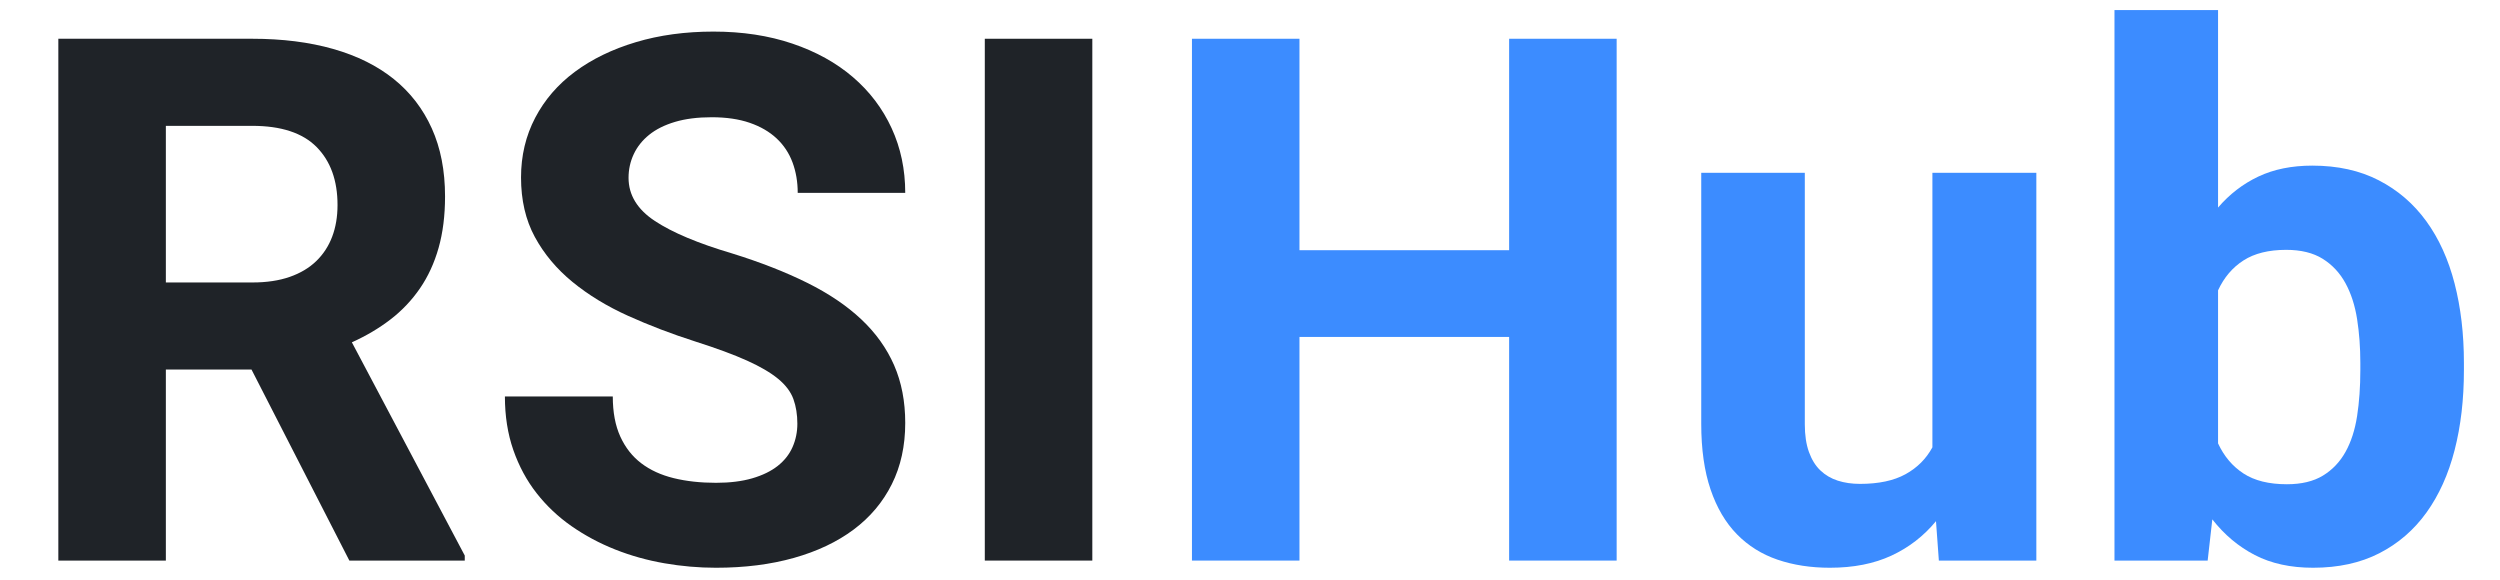
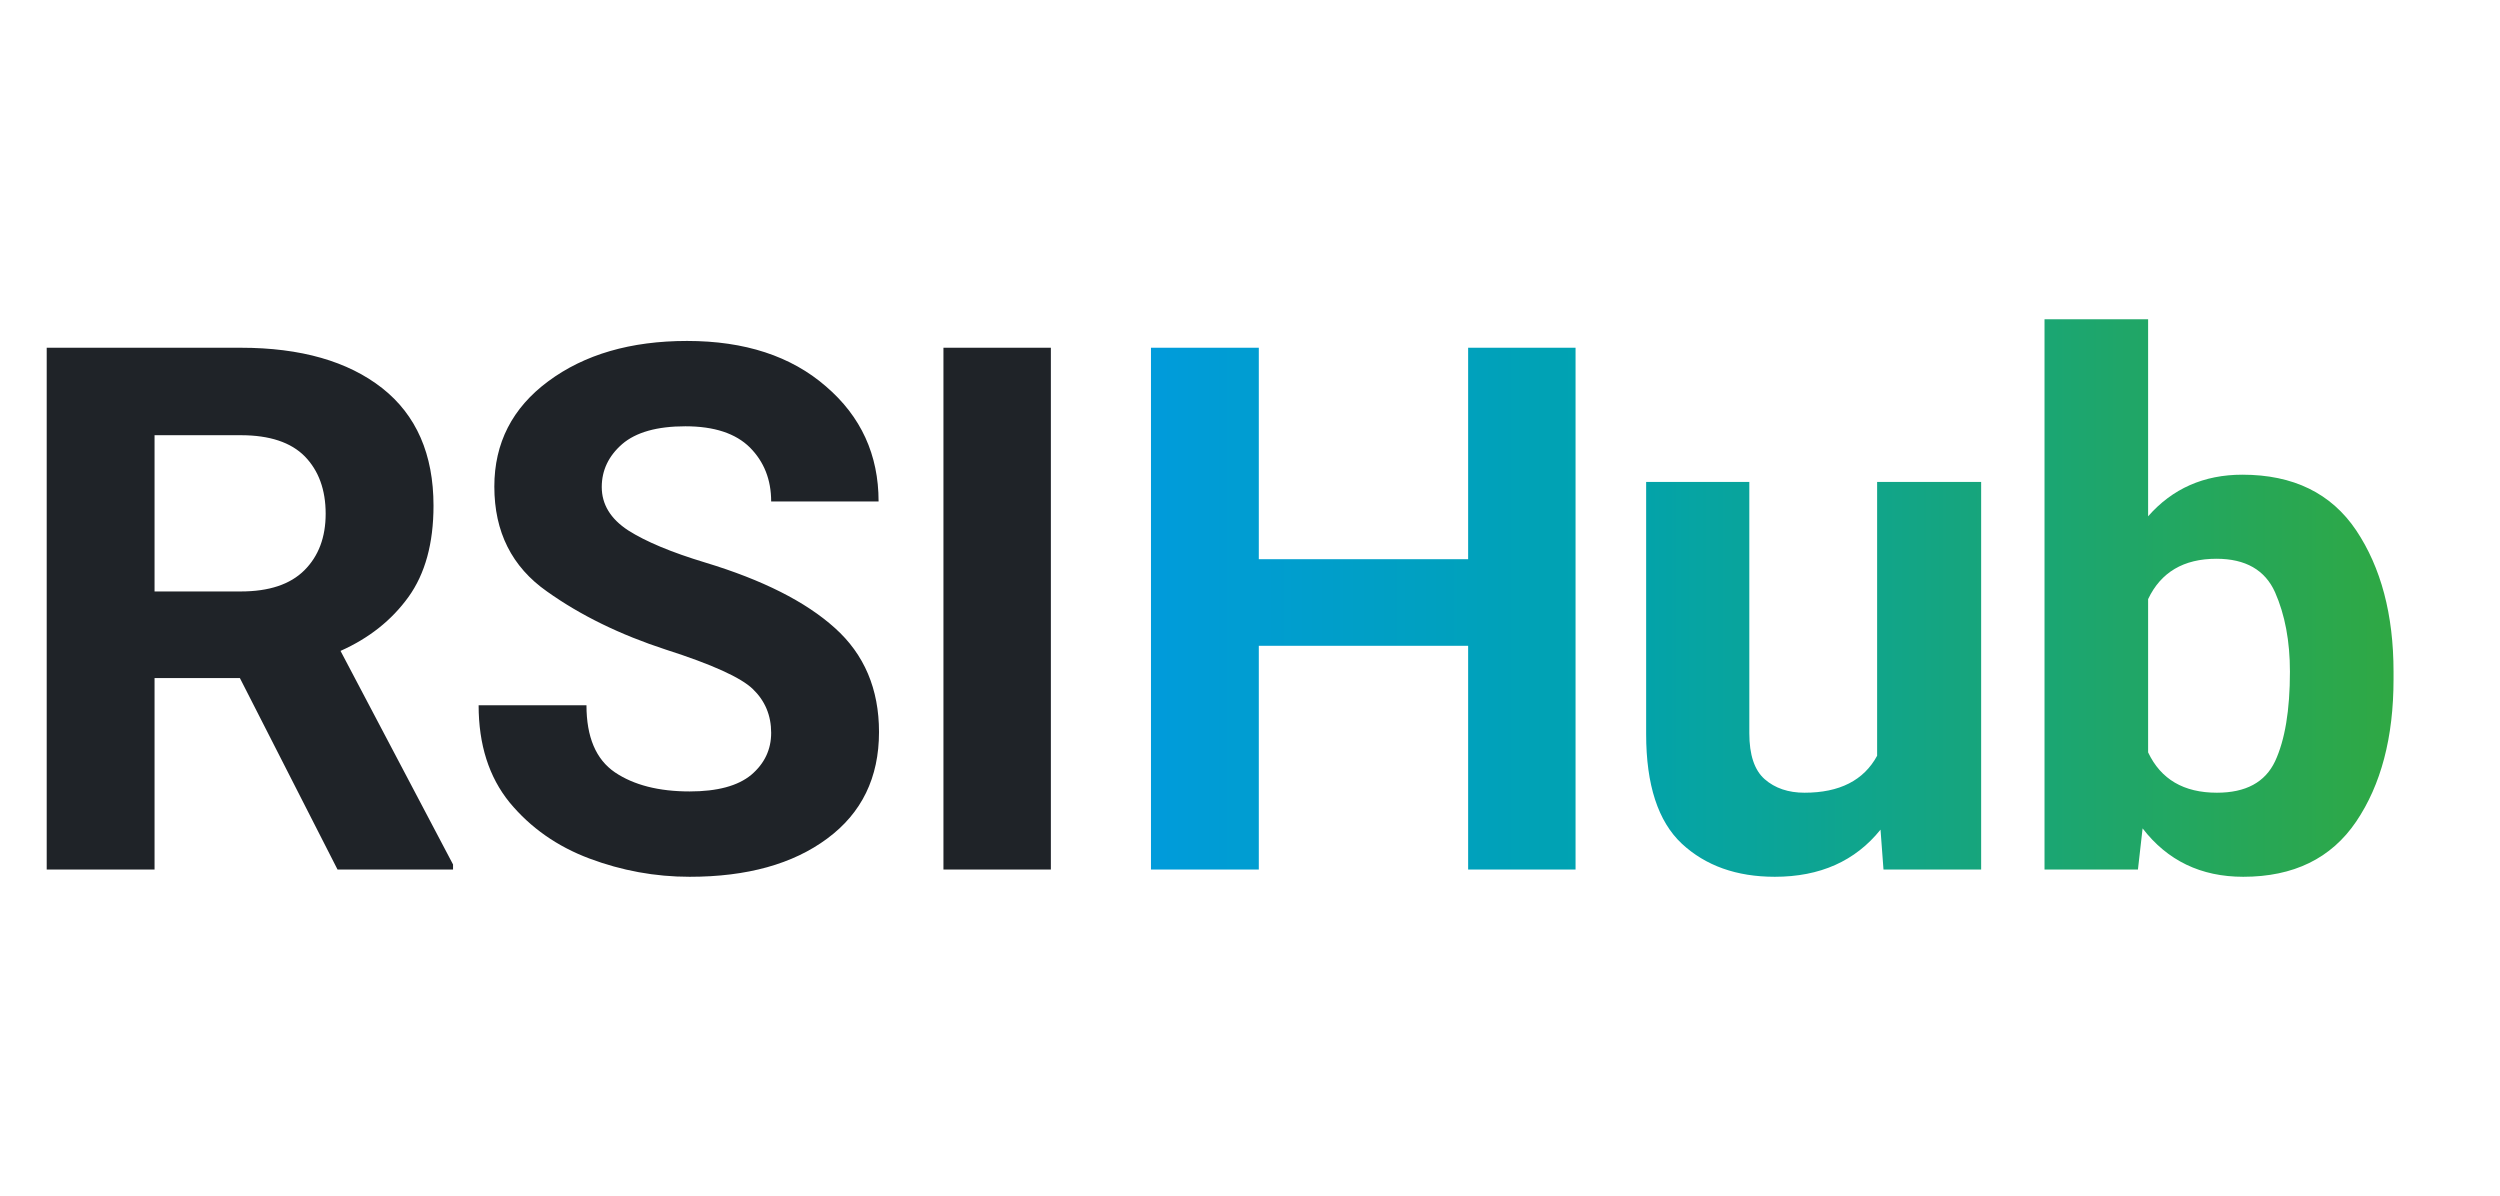
- <svg xmlns="http://www.w3.org/2000/svg" xmlns:xlink="http://www.w3.org/1999/xlink" width="3406" height="790" viewBox="0 180 3406 790" role="img" aria-labelledby="wordmark-title wordmark-description">
+ <svg xmlns="http://www.w3.org/2000/svg" width="92" height="44" viewBox="0 0 92 44" role="img" aria-labelledby="wordmark-title wordmark-description">
  <style>
-     .rsi { fill: #1f2328; }
-     .hub { fill: url(#hub-ramp); }
+     .wordmark {
+       fill: #1f2328;
+       font-family: -apple-system, BlinkMacSystemFont, "Segoe UI", Roboto, "Helvetica Neue", sans-serif;
+       font-size: 27px;
+       font-weight: 700;
+       letter-spacing: -0.54px;
+     }
+     .hub {
+       fill: url(#hub-ramp);
+       font-style: normal;
+     }
    .ramp-third { stop-color: #00a3b0; }
    .ramp-fourth { stop-color: #2fa844; }
    @media (prefers-color-scheme: dark) {
-       .rsi { fill: #e6edf3; }
+       .wordmark { fill: #e6edf3; }
      .ramp-third { stop-color: #00cbd4; }
      .ramp-fourth { stop-color: #78e85c; }
    }
  </style>
  <defs>
-     <linearGradient id="hub-ramp" gradientUnits="userSpaceOnUse" x1="1560" y1="0" x2="3406" y2="0">
+     <linearGradient id="hub-ramp" x1="0" y1="0" x2="1" y2="0">
      <stop offset="0" stop-color="#3c8cff" />
      <stop offset="0.32" stop-color="#0095fd" />
      <stop class="ramp-third" offset="0.66" stop-color="#00a3b0" />
      <stop class="ramp-fourth" offset="1" stop-color="#2fa844" />
    </linearGradient>
-     <path id="glyph-r" d="M326.66-260.254H209.96V0H63.477v-710.938h264.16c41.015 0 77.8 4.641 110.351 13.915 32.551 9.28 60.059 22.953 82.52 41.015 22.46 18.07 39.715 40.45 51.758 67.14 12.043 26.692 18.066 57.618 18.066 92.774 0 26.043-2.93 49.398-8.79 70.07-5.858 20.669-14.323 39.063-25.39 55.172-11.066 16.117-24.414 30.195-40.039 42.238-15.625 12.043-33.203 22.461-52.734 31.25L617.187-6.836V0H459.96L326.66-260.254Zm-116.7-118.652h118.165c19.207 0 36.05-2.524 50.54-7.57 14.483-5.043 26.526-12.204 36.132-21.485 9.601-9.273 16.844-20.344 21.726-33.203 4.883-12.856 7.325-27.262 7.325-43.211 0-33.527-9.52-59.894-28.567-79.102-19.039-19.207-48.258-28.808-87.644-28.808H209.96v213.379Z" />
-     <path id="glyph-s" d="M432.129-186.523c0-12.371-1.79-23.52-5.371-33.446-3.582-9.93-10.5-19.125-20.75-27.59-10.258-8.464-24.414-16.765-42.485-24.902-18.062-8.137-41.422-16.766-70.066-25.879-32.551-10.418-63.23-22.137-92.043-35.156-28.805-13.02-54.035-28.402-75.68-46.145-21.648-17.738-38.738-38.164-51.273-61.277-12.531-23.113-18.797-50.129-18.797-81.055 0-29.62 6.43-56.722 19.29-81.3 12.855-24.575 30.921-45.489 54.194-62.743 23.278-17.254 50.946-30.68 83.008-40.28 32.067-9.606 67.305-14.407 105.715-14.407 39.387 0 75.195 5.453 107.422 16.36 32.227 10.902 59.735 26.12 82.52 45.652 22.785 19.531 40.363 42.722 52.734 69.582 12.371 26.851 18.555 56.23 18.555 88.133H432.617c0-14.973-2.36-28.809-7.078-41.504-4.723-12.695-11.965-23.602-21.73-32.715-9.766-9.113-21.973-16.195-36.622-21.242-14.648-5.043-31.902-7.566-51.757-7.566-19.207 0-35.89 2.117-50.047 6.347-14.164 4.23-25.883 10.09-35.156 17.578-9.282 7.489-16.278 16.278-21 26.368-4.72 10.09-7.079 20.832-7.079 32.226 0 23.438 11.961 43.051 35.891 58.836 23.922 15.79 59 30.52 105.223 44.192 38.738 12.043 72.836 25.39 102.293 40.039 29.46 14.648 54.039 31.25 73.734 49.805 19.691 18.554 34.586 39.386 44.676 62.5 10.09 23.113 15.137 49.316 15.137 78.613 0 31.25-6.102 59.082-18.313 83.496-12.203 24.414-29.539 45.004-52 61.77-22.46 16.761-49.562 29.62-81.296 38.57-31.742 8.953-67.141 13.43-106.203 13.43-23.438 0-46.875-2.036-70.313-6.102-23.437-4.07-45.816-10.336-67.14-18.8-21.321-8.466-41.094-19.044-59.325-31.739-18.23-12.695-34.097-27.668-47.605-44.922-13.512-17.254-24.09-36.867-31.742-58.836-7.649-21.976-11.473-46.308-11.473-73h146.973c0 21.484 3.418 39.715 10.254 54.687 6.836 14.973 16.355 27.102 28.566 36.375 12.203 9.281 26.934 16.035 44.188 20.266 17.254 4.23 36.457 6.347 57.617 6.347 18.879 0 35.32-2.035 49.316-6.105 13.996-4.058 25.555-9.676 34.668-16.836 9.113-7.16 15.867-15.707 20.266-25.633 4.39-9.93 6.59-20.59 6.59-31.984Z" />
-     <path id="glyph-i" d="M219.238 0H72.754v-710.938h146.484V0Z" />
-     <path id="glyph-h" d="M642.09 0H495.605v-304.688H209.96V0H63.477v-710.938H209.96v288.086h285.645v-288.086H642.09V0Z" />
-     <path id="glyph-u" d="M370.605-53.71c-16.601 20.183-36.785 35.808-60.546 46.874-23.762 11.066-51.758 16.601-83.985 16.601-26.043 0-49.804-3.664-71.289-10.984-21.484-7.328-39.957-18.883-55.418-34.672-15.465-15.785-27.426-36.132-35.89-61.03-8.465-24.907-12.696-54.77-12.696-89.602V-528.32h141.113v342.773c0 14.649 1.872 27.18 5.614 37.598 3.746 10.418 8.953 18.8 15.625 25.144 6.676 6.352 14.57 10.989 23.683 13.918 9.114 2.93 19.207 4.395 30.274 4.395 25.39 0 46.062-4.395 62.012-13.184 15.949-8.789 28.156-20.996 36.62-36.62V-528.32h141.602V0H374.512l-3.907-53.71Z" />
-     <path id="glyph-b" d="M530.273-259.277c0 39.715-4.23 76.008-12.695 108.886-8.465 32.88-21.242 61.2-38.328 84.961-17.094 23.762-38.496 42.235-64.21 55.422-25.716 13.184-55.829 19.773-90.333 19.773-30.598 0-57.047-5.777-79.348-17.336-22.297-11.554-41.582-27.75-57.859-48.582L181.152 0H54.2v-750h141.113v269.043c15.625-18.23 33.938-32.309 54.93-42.238 21-9.926 45.492-14.89 73.488-14.89 34.504 0 64.7 6.671 90.575 20.019 25.883 13.347 47.445 31.902 64.699 55.664 17.254 23.761 30.11 52.082 38.574 84.96 8.465 32.88 12.695 68.848 12.695 107.91v10.255Zm-141.113-10.254c0-20.832-1.465-40.61-4.394-59.328-2.93-18.715-8.22-35.075-15.868-49.071-7.652-13.996-17.988-25.066-31.007-33.203-13.02-8.137-29.621-12.207-49.805-12.207-23.762 0-43.133 4.8-58.105 14.403-14.973 9.605-26.532 23.195-34.668 40.773v208.496c8.136 17.578 19.695 31.25 34.668 41.016 14.972 9.765 34.668 14.648 59.082 14.648 19.855 0 36.214-3.906 49.07-11.719 12.86-7.812 23.113-18.554 30.765-32.226 7.649-13.672 12.938-30.028 15.868-49.074 2.93-19.04 4.394-39.793 4.394-62.254v-10.254Z" />
  </defs>
-   <g transform="translate(0 943.734)">
-     <g class="rsi">
-       <use xlink:href="#glyph-r" x="16" />
-       <use xlink:href="#glyph-s" x="654.188" />
-       <use xlink:href="#glyph-i" x="1268.938" />
-     </g>
-     <g class="hub">
-       <use xlink:href="#glyph-h" x="1560.438" />
-       <use xlink:href="#glyph-u" x="2266.984" />
-       <use xlink:href="#glyph-b" x="2826.563" />
-     </g>
-   </g>
+   <text class="wordmark" x="0" y="32">RSI<tspan class="hub">Hub</tspan>
+   </text>
</svg>
